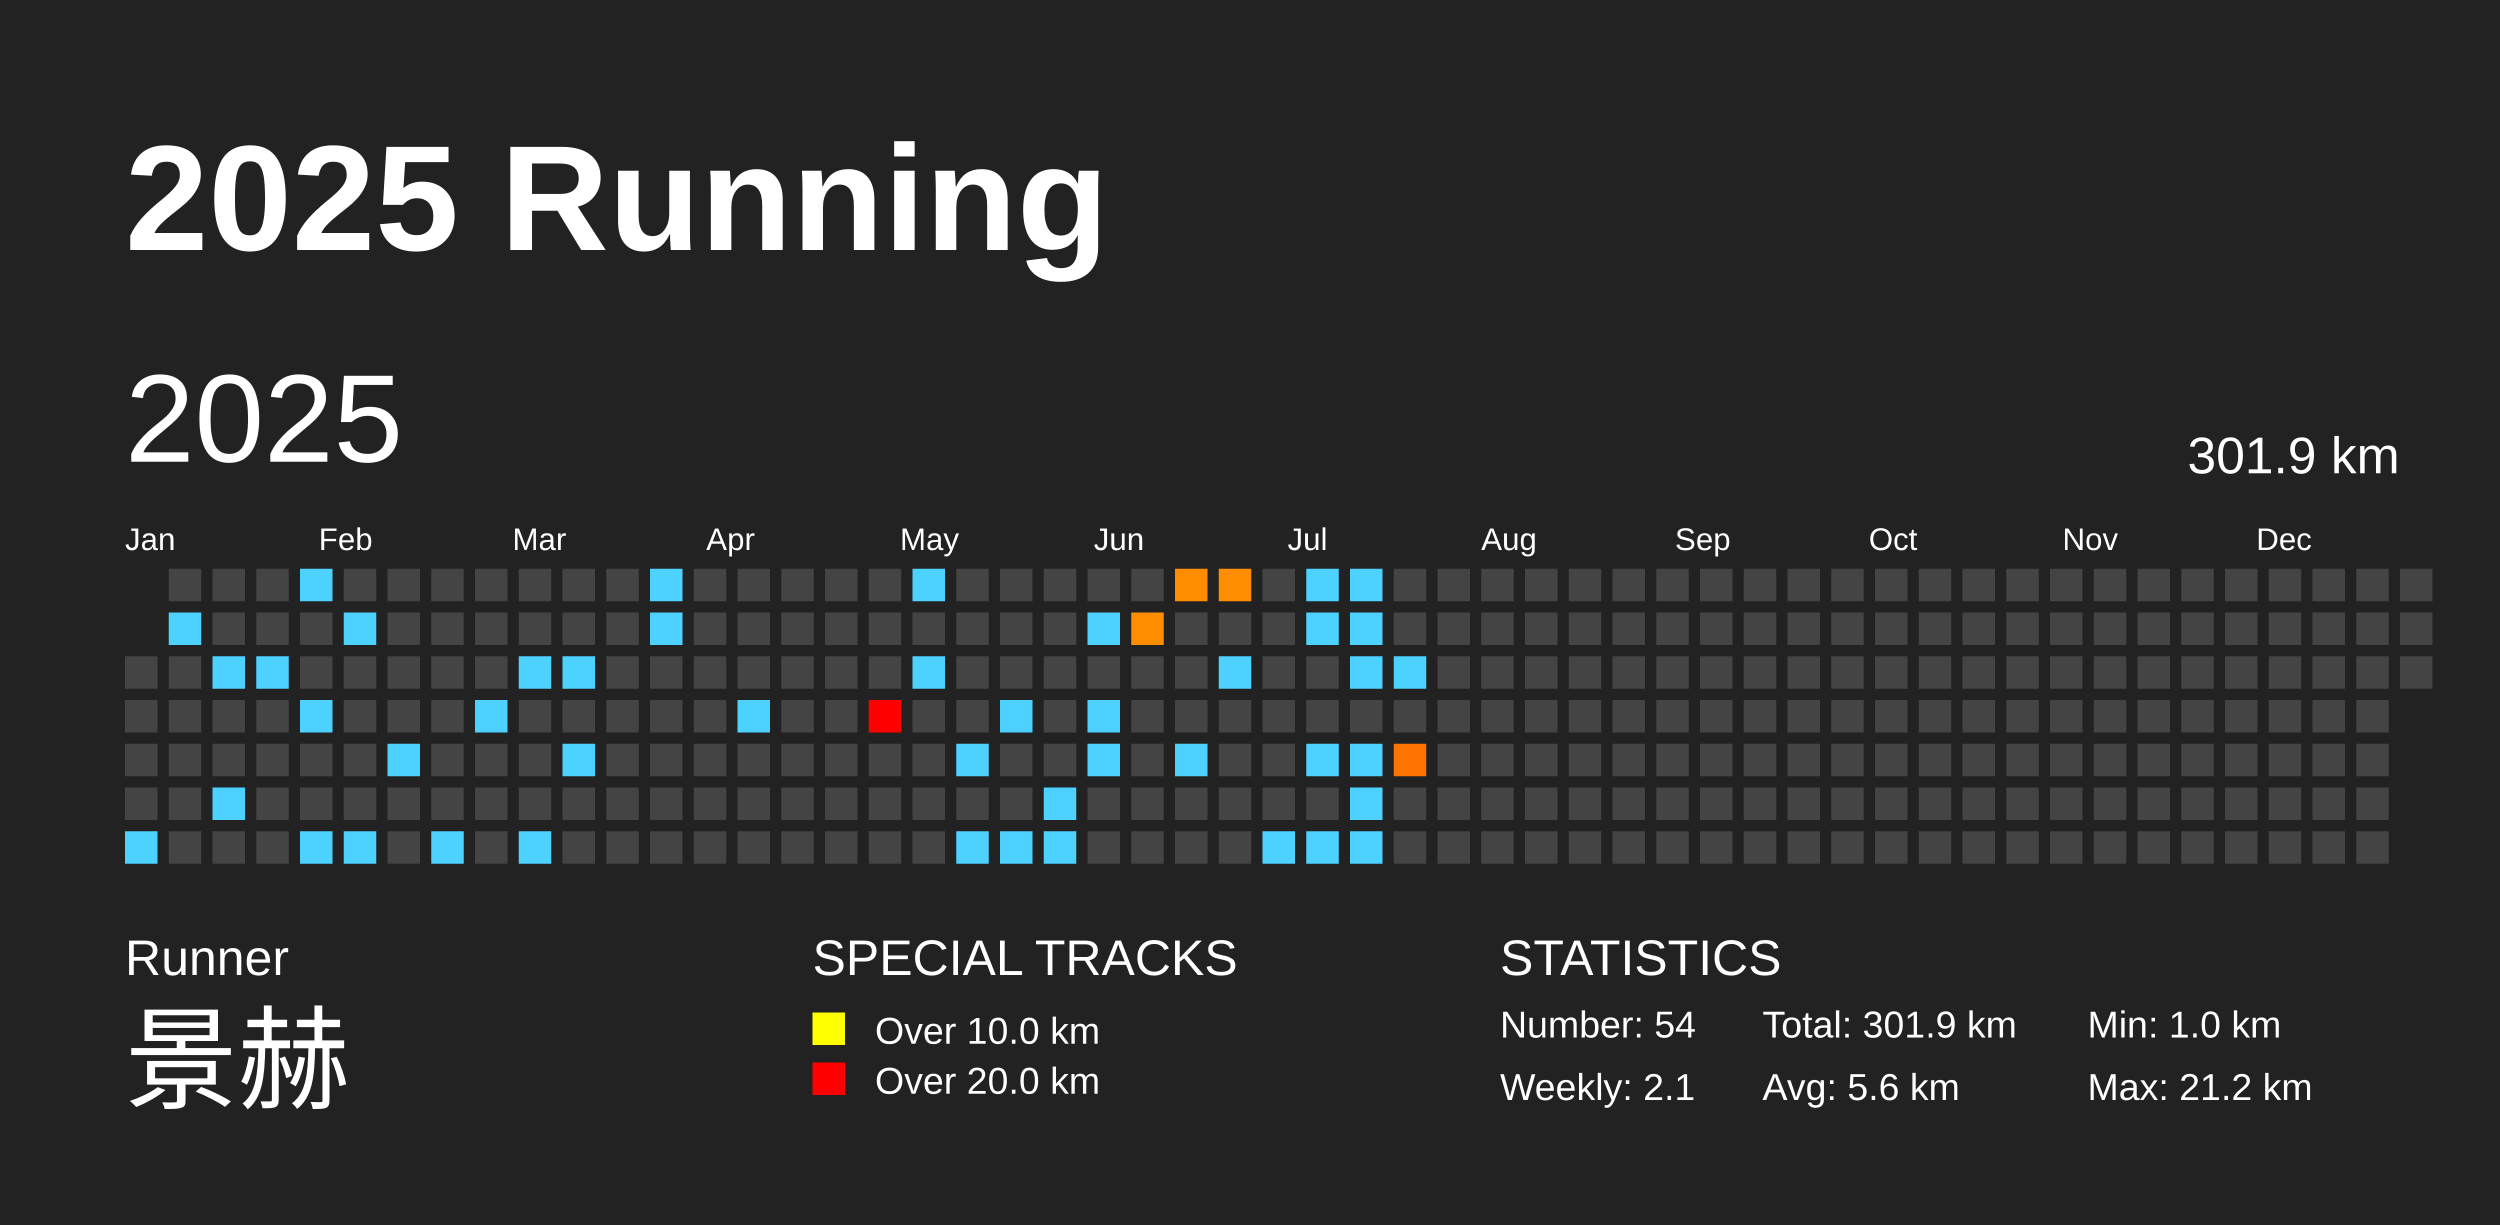
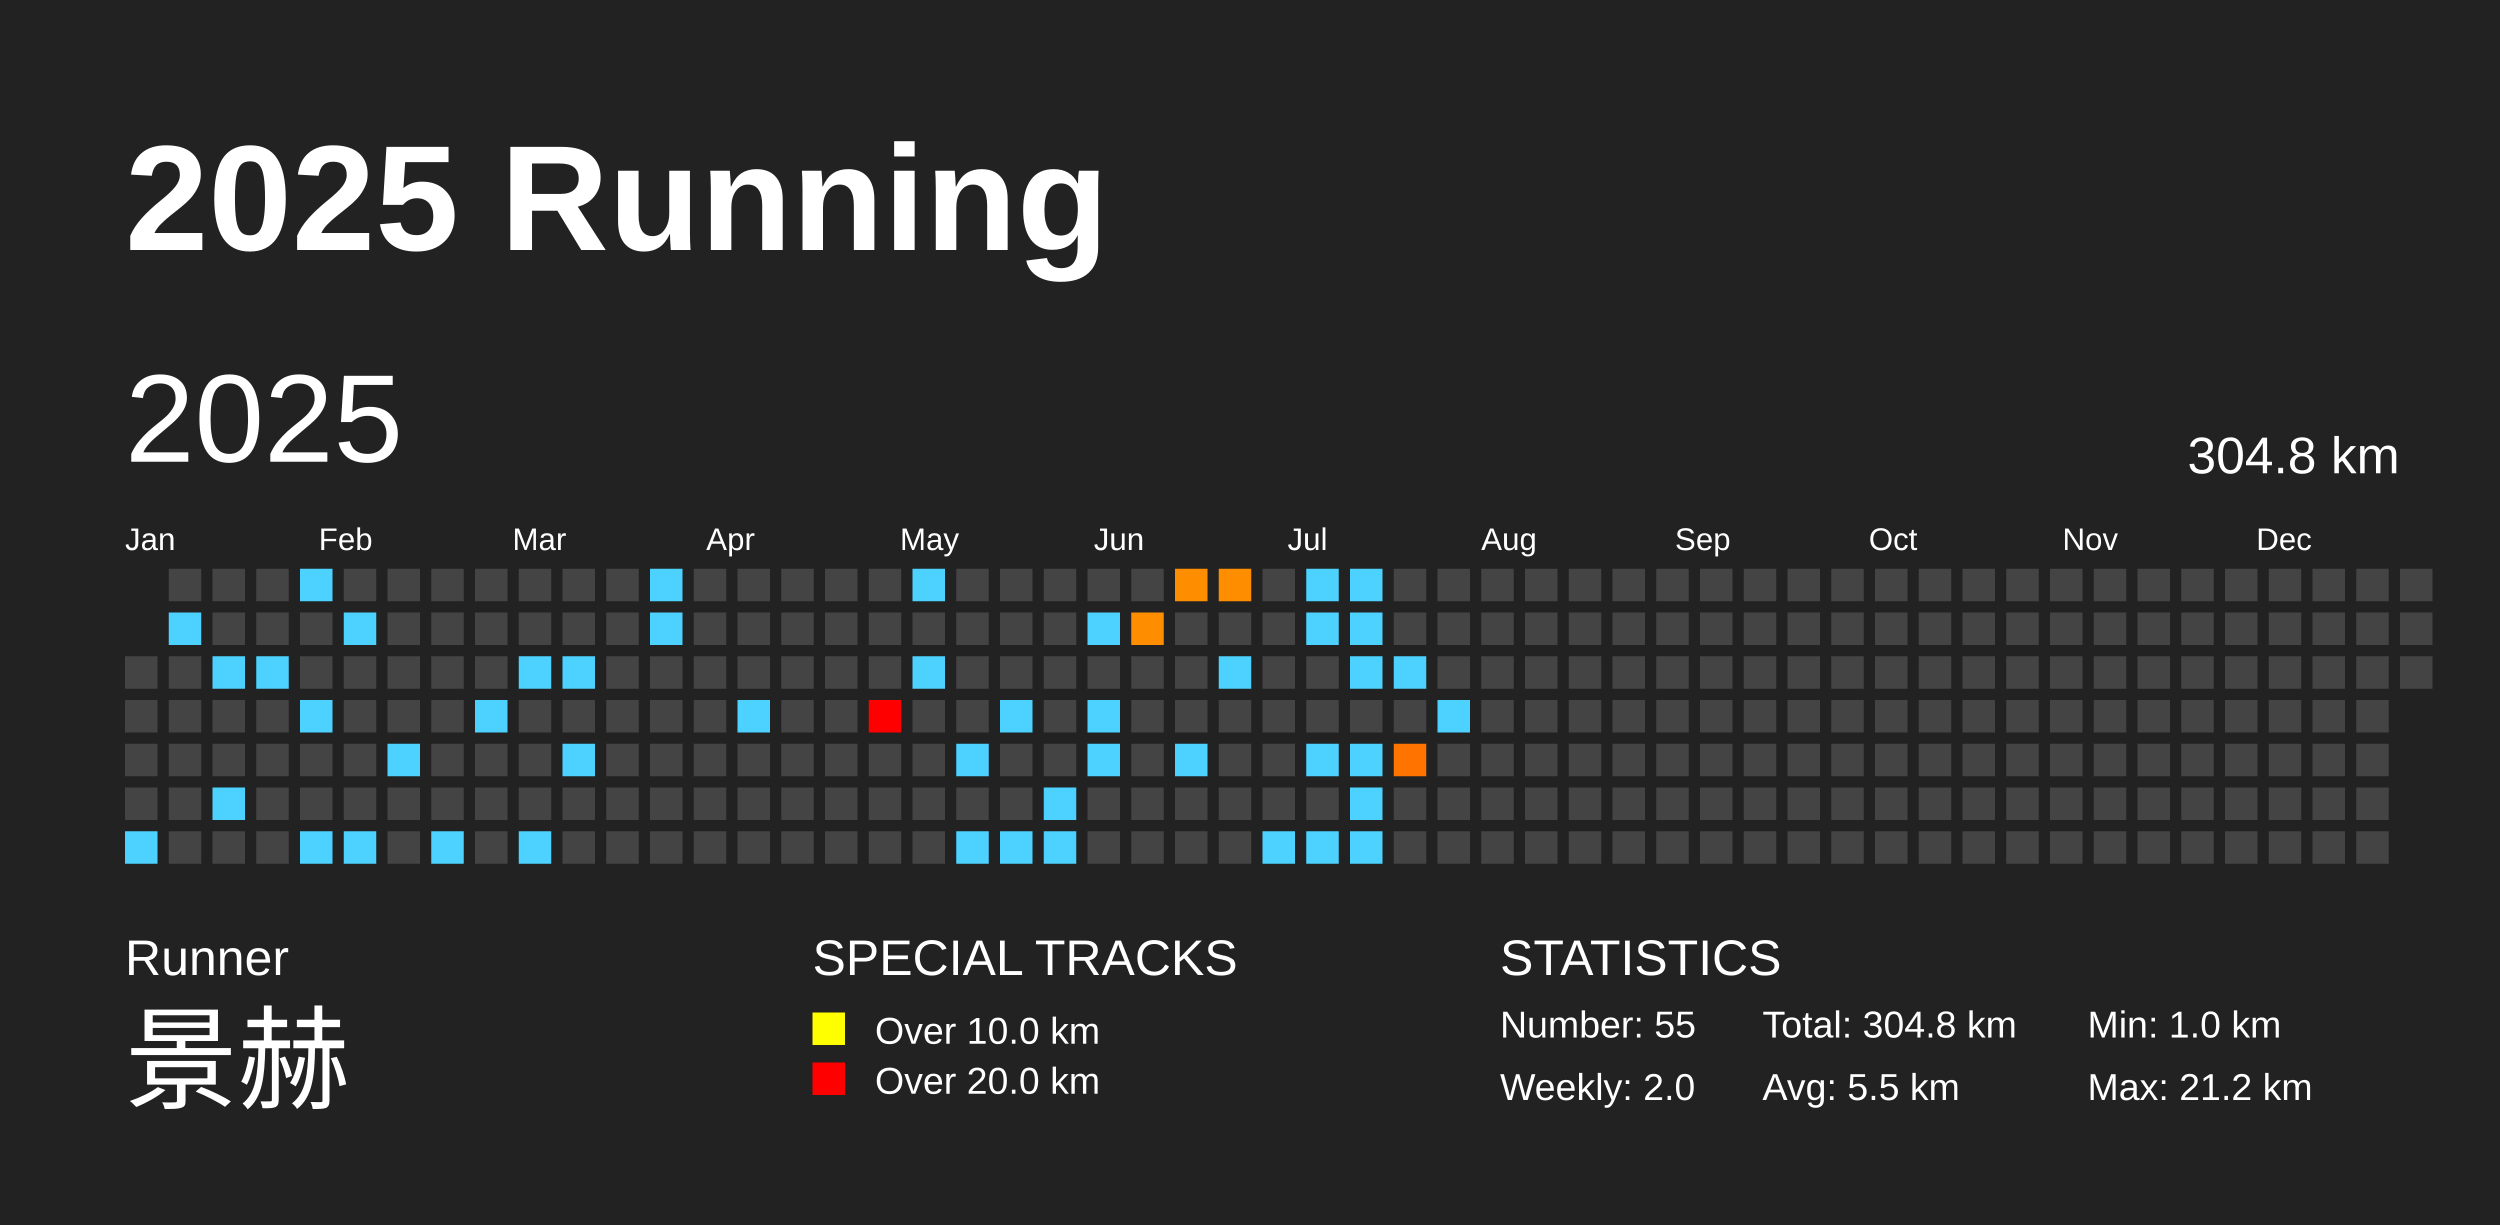
<svg xmlns="http://www.w3.org/2000/svg" baseProfile="full" height="98mm" version="1.1" viewBox="0,0,200,98" width="200mm">
  <defs />
  <rect fill="#222222" height="98" width="200" x="0" y="0" />
  <text fill="#FFFFFF" style="font-size:12px; font-family:Arial; font-weight:bold;" x="10" y="20">2025 Running</text>
  <text fill="#FFFFFF" style="font-size:4px; font-family:Arial" x="10" y="78">Runner</text>
  <text fill="#FFFFFF" style="font-size:9px; font-family:Arial" x="10" y="88">景赫</text>
  <text fill="#FFFFFF" style="font-size:4px; font-family:Arial" x="65" y="78">SPECIAL TRACKS</text>
  <rect fill="yellow" height="2.6" width="2.6" x="65" y="81" />
  <text fill="#FFFFFF" style="font-size:3px; font-family:Arial" x="70" y="83.5">Over 10.0 km</text>
  <rect fill="red" height="2.6" width="2.6" x="65" y="85" />
  <text fill="#FFFFFF" style="font-size:3px; font-family:Arial" x="70" y="87.5">Over 20.0 km</text>
  <text fill="#FFFFFF" style="font-size:4px; font-family:Arial" x="120" y="78">STATISTICS</text>
-   <text fill="#FFFFFF" style="font-size:3px; font-family:Arial" x="120" y="83">Number: 54</text>
-   <text fill="#FFFFFF" style="font-size:3px; font-family:Arial" x="120" y="88">Weekly: 2.1</text>
-   <text fill="#FFFFFF" style="font-size:3px; font-family:Arial" x="141" y="83">Total: 301.9 km</text>
-   <text fill="#FFFFFF" style="font-size:3px; font-family:Arial" x="141" y="88">Avg: 5.6 km</text>
+   <text fill="#FFFFFF" style="font-size:3px; font-family:Arial" x="120" y="83">Number: 55</text>
+   <text fill="#FFFFFF" style="font-size:3px; font-family:Arial" x="120" y="88">Weekly: 2.0</text>
+   <text fill="#FFFFFF" style="font-size:3px; font-family:Arial" x="141" y="83">Total: 304.8 km</text>
+   <text fill="#FFFFFF" style="font-size:3px; font-family:Arial" x="141" y="88">Avg: 5.5 km</text>
  <text fill="#FFFFFF" style="font-size:3px; font-family:Arial" x="167" y="83">Min: 1.0 km</text>
  <text fill="#FFFFFF" style="font-size:3px; font-family:Arial" x="167" y="88">Max: 21.2 km</text>
  <text dominant-baseline="hanging" fill="#FFFFFF" style="font-size:10.0px; font-family:Arial;" x="10" y="30">2025</text>
-   <text dominant-baseline="hanging" fill="#FFFFFF" style="font-size:4.125px; font-family:Arial;" x="175" y="35">301.9 km</text>
+   <text dominant-baseline="hanging" fill="#FFFFFF" style="font-size:4.125px; font-family:Arial;" x="175" y="35">304.8 km</text>
  <text fill="#FFFFFF" style="font-size:2.5px; font-family:Arial" x="10.0" y="44">Jan</text>
  <text fill="#FFFFFF" style="font-size:2.5px; font-family:Arial" x="25.5" y="44">Feb</text>
  <text fill="#FFFFFF" style="font-size:2.5px; font-family:Arial" x="41.0" y="44">Mar</text>
  <text fill="#FFFFFF" style="font-size:2.5px; font-family:Arial" x="56.5" y="44">Apr</text>
  <text fill="#FFFFFF" style="font-size:2.5px; font-family:Arial" x="72.0" y="44">May</text>
  <text fill="#FFFFFF" style="font-size:2.5px; font-family:Arial" x="87.5" y="44">Jun</text>
  <text fill="#FFFFFF" style="font-size:2.5px; font-family:Arial" x="103.0" y="44">Jul</text>
  <text fill="#FFFFFF" style="font-size:2.5px; font-family:Arial" x="118.5" y="44">Aug</text>
  <text fill="#FFFFFF" style="font-size:2.5px; font-family:Arial" x="134.0" y="44">Sep</text>
  <text fill="#FFFFFF" style="font-size:2.5px; font-family:Arial" x="149.5" y="44">Oct</text>
  <text fill="#FFFFFF" style="font-size:2.5px; font-family:Arial" x="165.0" y="44">Nov</text>
  <text fill="#FFFFFF" style="font-size:2.5px; font-family:Arial" x="180.5" y="44">Dec</text>
  <rect fill="#444444" height="2.6" width="2.6" x="10.0" y="52.5" />
  <rect fill="#444444" height="2.6" width="2.6" x="10.0" y="56.0" />
  <rect fill="#444444" height="2.6" width="2.6" x="10.0" y="59.5" />
  <rect fill="#444444" height="2.6" width="2.6" x="10.0" y="63.0" />
  <rect fill="#4dd2ff" height="2.6" width="2.6" x="10.0" y="66.5" />
  <rect fill="#444444" height="2.6" width="2.6" x="13.5" y="45.5" />
  <rect fill="#4dd2ff" height="2.6" width="2.6" x="13.5" y="49.0" />
  <rect fill="#444444" height="2.6" width="2.6" x="13.5" y="52.5" />
  <rect fill="#444444" height="2.6" width="2.6" x="13.5" y="56.0" />
  <rect fill="#444444" height="2.6" width="2.6" x="13.5" y="59.5" />
  <rect fill="#444444" height="2.6" width="2.6" x="13.5" y="63.0" />
  <rect fill="#444444" height="2.6" width="2.6" x="13.5" y="66.5" />
  <rect fill="#444444" height="2.6" width="2.6" x="17.0" y="45.5" />
  <rect fill="#444444" height="2.6" width="2.6" x="17.0" y="49.0" />
  <rect fill="#4dd2ff" height="2.6" width="2.6" x="17.0" y="52.5" />
  <rect fill="#444444" height="2.6" width="2.6" x="17.0" y="56.0" />
  <rect fill="#444444" height="2.6" width="2.6" x="17.0" y="59.5" />
  <rect fill="#4dd2ff" height="2.6" width="2.6" x="17.0" y="63.0" />
  <rect fill="#444444" height="2.6" width="2.6" x="17.0" y="66.5" />
  <rect fill="#444444" height="2.6" width="2.6" x="20.5" y="45.5" />
  <rect fill="#444444" height="2.6" width="2.6" x="20.5" y="49.0" />
  <rect fill="#4dd2ff" height="2.6" width="2.6" x="20.5" y="52.5" />
  <rect fill="#444444" height="2.6" width="2.6" x="20.5" y="56.0" />
  <rect fill="#444444" height="2.6" width="2.6" x="20.5" y="59.5" />
  <rect fill="#444444" height="2.6" width="2.6" x="20.5" y="63.0" />
  <rect fill="#444444" height="2.6" width="2.6" x="20.5" y="66.5" />
  <rect fill="#4dd2ff" height="2.6" width="2.6" x="24.0" y="45.5" />
  <rect fill="#444444" height="2.6" width="2.6" x="24.0" y="49.0" />
  <rect fill="#444444" height="2.6" width="2.6" x="24.0" y="52.5" />
  <rect fill="#4dd2ff" height="2.6" width="2.6" x="24.0" y="56.0" />
  <rect fill="#444444" height="2.6" width="2.6" x="24.0" y="59.5" />
  <rect fill="#444444" height="2.6" width="2.6" x="24.0" y="63.0" />
  <rect fill="#4dd2ff" height="2.6" width="2.6" x="24.0" y="66.5" />
  <rect fill="#444444" height="2.6" width="2.6" x="27.5" y="45.5" />
  <rect fill="#4dd2ff" height="2.6" width="2.6" x="27.5" y="49.0" />
  <rect fill="#444444" height="2.6" width="2.6" x="27.5" y="52.5" />
  <rect fill="#444444" height="2.6" width="2.6" x="27.5" y="56.0" />
  <rect fill="#444444" height="2.6" width="2.6" x="27.5" y="59.5" />
  <rect fill="#444444" height="2.6" width="2.6" x="27.5" y="63.0" />
  <rect fill="#4dd2ff" height="2.6" width="2.6" x="27.5" y="66.5" />
  <rect fill="#444444" height="2.6" width="2.6" x="31.0" y="45.5" />
  <rect fill="#444444" height="2.6" width="2.6" x="31.0" y="49.0" />
  <rect fill="#444444" height="2.6" width="2.6" x="31.0" y="52.5" />
  <rect fill="#444444" height="2.6" width="2.6" x="31.0" y="56.0" />
  <rect fill="#4dd2ff" height="2.6" width="2.6" x="31.0" y="59.5" />
  <rect fill="#444444" height="2.6" width="2.6" x="31.0" y="63.0" />
  <rect fill="#444444" height="2.6" width="2.6" x="31.0" y="66.5" />
  <rect fill="#444444" height="2.6" width="2.6" x="34.5" y="45.5" />
  <rect fill="#444444" height="2.6" width="2.6" x="34.5" y="49.0" />
  <rect fill="#444444" height="2.6" width="2.6" x="34.5" y="52.5" />
  <rect fill="#444444" height="2.6" width="2.6" x="34.5" y="56.0" />
  <rect fill="#444444" height="2.6" width="2.6" x="34.5" y="59.5" />
  <rect fill="#444444" height="2.6" width="2.6" x="34.5" y="63.0" />
  <rect fill="#4dd2ff" height="2.6" width="2.6" x="34.5" y="66.5" />
  <rect fill="#444444" height="2.6" width="2.6" x="38.0" y="45.5" />
  <rect fill="#444444" height="2.6" width="2.6" x="38.0" y="49.0" />
  <rect fill="#444444" height="2.6" width="2.6" x="38.0" y="52.5" />
  <rect fill="#4dd2ff" height="2.6" width="2.6" x="38.0" y="56.0" />
  <rect fill="#444444" height="2.6" width="2.6" x="38.0" y="59.5" />
  <rect fill="#444444" height="2.6" width="2.6" x="38.0" y="63.0" />
  <rect fill="#444444" height="2.6" width="2.6" x="38.0" y="66.5" />
  <rect fill="#444444" height="2.6" width="2.6" x="41.5" y="45.5" />
  <rect fill="#444444" height="2.6" width="2.6" x="41.5" y="49.0" />
  <rect fill="#4dd2ff" height="2.6" width="2.6" x="41.5" y="52.5" />
  <rect fill="#444444" height="2.6" width="2.6" x="41.5" y="56.0" />
  <rect fill="#444444" height="2.6" width="2.6" x="41.5" y="59.5" />
  <rect fill="#444444" height="2.6" width="2.6" x="41.5" y="63.0" />
  <rect fill="#4dd2ff" height="2.6" width="2.6" x="41.5" y="66.5" />
  <rect fill="#444444" height="2.6" width="2.6" x="45.0" y="45.5" />
  <rect fill="#444444" height="2.6" width="2.6" x="45.0" y="49.0" />
  <rect fill="#4dd2ff" height="2.6" width="2.6" x="45.0" y="52.5" />
  <rect fill="#444444" height="2.6" width="2.6" x="45.0" y="56.0" />
  <rect fill="#4dd2ff" height="2.6" width="2.6" x="45.0" y="59.5" />
  <rect fill="#444444" height="2.6" width="2.6" x="45.0" y="63.0" />
  <rect fill="#444444" height="2.6" width="2.6" x="45.0" y="66.5" />
  <rect fill="#444444" height="2.6" width="2.6" x="48.5" y="45.5" />
  <rect fill="#444444" height="2.6" width="2.6" x="48.5" y="49.0" />
  <rect fill="#444444" height="2.6" width="2.6" x="48.5" y="52.5" />
  <rect fill="#444444" height="2.6" width="2.6" x="48.5" y="56.0" />
  <rect fill="#444444" height="2.6" width="2.6" x="48.5" y="59.5" />
  <rect fill="#444444" height="2.6" width="2.6" x="48.5" y="63.0" />
  <rect fill="#444444" height="2.6" width="2.6" x="48.5" y="66.5" />
  <rect fill="#4dd2ff" height="2.6" width="2.6" x="52.0" y="45.5" />
  <rect fill="#4dd2ff" height="2.6" width="2.6" x="52.0" y="49.0" />
  <rect fill="#444444" height="2.6" width="2.6" x="52.0" y="52.5" />
  <rect fill="#444444" height="2.6" width="2.6" x="52.0" y="56.0" />
  <rect fill="#444444" height="2.6" width="2.6" x="52.0" y="59.5" />
  <rect fill="#444444" height="2.6" width="2.6" x="52.0" y="63.0" />
  <rect fill="#444444" height="2.6" width="2.6" x="52.0" y="66.5" />
  <rect fill="#444444" height="2.6" width="2.6" x="55.5" y="45.5" />
  <rect fill="#444444" height="2.6" width="2.6" x="55.5" y="49.0" />
  <rect fill="#444444" height="2.6" width="2.6" x="55.5" y="52.5" />
  <rect fill="#444444" height="2.6" width="2.6" x="55.5" y="56.0" />
  <rect fill="#444444" height="2.6" width="2.6" x="55.5" y="59.5" />
  <rect fill="#444444" height="2.6" width="2.6" x="55.5" y="63.0" />
  <rect fill="#444444" height="2.6" width="2.6" x="55.5" y="66.5" />
  <rect fill="#444444" height="2.6" width="2.6" x="59.0" y="45.5" />
  <rect fill="#444444" height="2.6" width="2.6" x="59.0" y="49.0" />
  <rect fill="#444444" height="2.6" width="2.6" x="59.0" y="52.5" />
  <rect fill="#4dd2ff" height="2.6" width="2.6" x="59.0" y="56.0" />
  <rect fill="#444444" height="2.6" width="2.6" x="59.0" y="59.5" />
  <rect fill="#444444" height="2.6" width="2.6" x="59.0" y="63.0" />
  <rect fill="#444444" height="2.6" width="2.6" x="59.0" y="66.5" />
  <rect fill="#444444" height="2.6" width="2.6" x="62.5" y="45.5" />
  <rect fill="#444444" height="2.6" width="2.6" x="62.5" y="49.0" />
  <rect fill="#444444" height="2.6" width="2.6" x="62.5" y="52.5" />
  <rect fill="#444444" height="2.6" width="2.6" x="62.5" y="56.0" />
  <rect fill="#444444" height="2.6" width="2.6" x="62.5" y="59.5" />
  <rect fill="#444444" height="2.6" width="2.6" x="62.5" y="63.0" />
  <rect fill="#444444" height="2.6" width="2.6" x="62.5" y="66.5" />
  <rect fill="#444444" height="2.6" width="2.6" x="66.0" y="45.5" />
  <rect fill="#444444" height="2.6" width="2.6" x="66.0" y="49.0" />
  <rect fill="#444444" height="2.6" width="2.6" x="66.0" y="52.5" />
  <rect fill="#444444" height="2.6" width="2.6" x="66.0" y="56.0" />
  <rect fill="#444444" height="2.6" width="2.6" x="66.0" y="59.5" />
  <rect fill="#444444" height="2.6" width="2.6" x="66.0" y="63.0" />
  <rect fill="#444444" height="2.6" width="2.6" x="66.0" y="66.5" />
  <rect fill="#444444" height="2.6" width="2.6" x="69.5" y="45.5" />
  <rect fill="#444444" height="2.6" width="2.6" x="69.5" y="49.0" />
  <rect fill="#444444" height="2.6" width="2.6" x="69.5" y="52.5" />
  <rect fill="red" height="2.6" width="2.6" x="69.5" y="56.0" />
  <rect fill="#444444" height="2.6" width="2.6" x="69.5" y="59.5" />
  <rect fill="#444444" height="2.6" width="2.6" x="69.5" y="63.0" />
  <rect fill="#444444" height="2.6" width="2.6" x="69.5" y="66.5" />
  <rect fill="#4dd2ff" height="2.6" width="2.6" x="73.0" y="45.5" />
  <rect fill="#444444" height="2.6" width="2.6" x="73.0" y="49.0" />
  <rect fill="#4dd2ff" height="2.6" width="2.6" x="73.0" y="52.5" />
  <rect fill="#444444" height="2.6" width="2.6" x="73.0" y="56.0" />
  <rect fill="#444444" height="2.6" width="2.6" x="73.0" y="59.5" />
  <rect fill="#444444" height="2.6" width="2.6" x="73.0" y="63.0" />
  <rect fill="#444444" height="2.6" width="2.6" x="73.0" y="66.5" />
  <rect fill="#444444" height="2.6" width="2.6" x="76.5" y="45.5" />
  <rect fill="#444444" height="2.6" width="2.6" x="76.5" y="49.0" />
  <rect fill="#444444" height="2.6" width="2.6" x="76.5" y="52.5" />
  <rect fill="#444444" height="2.6" width="2.6" x="76.5" y="56.0" />
  <rect fill="#4dd2ff" height="2.6" width="2.6" x="76.5" y="59.5" />
  <rect fill="#444444" height="2.6" width="2.6" x="76.5" y="63.0" />
  <rect fill="#4dd2ff" height="2.6" width="2.6" x="76.5" y="66.5" />
  <rect fill="#444444" height="2.6" width="2.6" x="80.0" y="45.5" />
  <rect fill="#444444" height="2.6" width="2.6" x="80.0" y="49.0" />
  <rect fill="#444444" height="2.6" width="2.6" x="80.0" y="52.5" />
  <rect fill="#4dd2ff" height="2.6" width="2.6" x="80.0" y="56.0" />
  <rect fill="#444444" height="2.6" width="2.6" x="80.0" y="59.5" />
  <rect fill="#444444" height="2.6" width="2.6" x="80.0" y="63.0" />
  <rect fill="#4dd2ff" height="2.6" width="2.6" x="80.0" y="66.5" />
  <rect fill="#444444" height="2.6" width="2.6" x="83.5" y="45.5" />
  <rect fill="#444444" height="2.6" width="2.6" x="83.5" y="49.0" />
  <rect fill="#444444" height="2.6" width="2.6" x="83.5" y="52.5" />
  <rect fill="#444444" height="2.6" width="2.6" x="83.5" y="56.0" />
  <rect fill="#444444" height="2.6" width="2.6" x="83.5" y="59.5" />
  <rect fill="#4dd2ff" height="2.6" width="2.6" x="83.5" y="63.0" />
  <rect fill="#4dd2ff" height="2.6" width="2.6" x="83.5" y="66.5" />
  <rect fill="#444444" height="2.6" width="2.6" x="87.0" y="45.5" />
  <rect fill="#4dd2ff" height="2.6" width="2.6" x="87.0" y="49.0" />
  <rect fill="#444444" height="2.6" width="2.6" x="87.0" y="52.5" />
  <rect fill="#4dd2ff" height="2.6" width="2.6" x="87.0" y="56.0" />
  <rect fill="#4dd2ff" height="2.6" width="2.6" x="87.0" y="59.5" />
  <rect fill="#444444" height="2.6" width="2.6" x="87.0" y="63.0" />
  <rect fill="#444444" height="2.6" width="2.6" x="87.0" y="66.5" />
  <rect fill="#444444" height="2.6" width="2.6" x="90.5" y="45.5" />
  <rect fill="#ff8d00" height="2.6" width="2.6" x="90.5" y="49.0" />
  <rect fill="#444444" height="2.6" width="2.6" x="90.5" y="52.5" />
  <rect fill="#444444" height="2.6" width="2.6" x="90.5" y="56.0" />
  <rect fill="#444444" height="2.6" width="2.6" x="90.5" y="59.5" />
  <rect fill="#444444" height="2.6" width="2.6" x="90.5" y="63.0" />
  <rect fill="#444444" height="2.6" width="2.6" x="90.5" y="66.5" />
  <rect fill="#ff8d00" height="2.6" width="2.6" x="94.0" y="45.5" />
  <rect fill="#444444" height="2.6" width="2.6" x="94.0" y="49.0" />
  <rect fill="#444444" height="2.6" width="2.6" x="94.0" y="52.5" />
  <rect fill="#444444" height="2.6" width="2.6" x="94.0" y="56.0" />
  <rect fill="#4dd2ff" height="2.6" width="2.6" x="94.0" y="59.5" />
  <rect fill="#444444" height="2.6" width="2.6" x="94.0" y="63.0" />
  <rect fill="#444444" height="2.6" width="2.6" x="94.0" y="66.5" />
  <rect fill="#ff8d00" height="2.6" width="2.6" x="97.5" y="45.5" />
  <rect fill="#444444" height="2.6" width="2.6" x="97.5" y="49.0" />
  <rect fill="#4dd2ff" height="2.6" width="2.6" x="97.5" y="52.5" />
  <rect fill="#444444" height="2.6" width="2.6" x="97.5" y="56.0" />
  <rect fill="#444444" height="2.6" width="2.6" x="97.5" y="59.5" />
  <rect fill="#444444" height="2.6" width="2.6" x="97.5" y="63.0" />
  <rect fill="#444444" height="2.6" width="2.6" x="97.5" y="66.5" />
  <rect fill="#444444" height="2.6" width="2.6" x="101.0" y="45.5" />
  <rect fill="#444444" height="2.6" width="2.6" x="101.0" y="49.0" />
  <rect fill="#444444" height="2.6" width="2.6" x="101.0" y="52.5" />
  <rect fill="#444444" height="2.6" width="2.6" x="101.0" y="56.0" />
  <rect fill="#444444" height="2.6" width="2.6" x="101.0" y="59.5" />
  <rect fill="#444444" height="2.6" width="2.6" x="101.0" y="63.0" />
  <rect fill="#4dd2ff" height="2.6" width="2.6" x="101.0" y="66.5" />
  <rect fill="#4dd2ff" height="2.6" width="2.6" x="104.5" y="45.5" />
  <rect fill="#4dd2ff" height="2.6" width="2.6" x="104.5" y="49.0" />
  <rect fill="#444444" height="2.6" width="2.6" x="104.5" y="52.5" />
  <rect fill="#444444" height="2.6" width="2.6" x="104.5" y="56.0" />
  <rect fill="#4dd2ff" height="2.6" width="2.6" x="104.5" y="59.5" />
  <rect fill="#444444" height="2.6" width="2.6" x="104.5" y="63.0" />
  <rect fill="#4dd2ff" height="2.6" width="2.6" x="104.5" y="66.5" />
  <rect fill="#4dd2ff" height="2.6" width="2.6" x="108.0" y="45.5" />
  <rect fill="#4dd2ff" height="2.6" width="2.6" x="108.0" y="49.0" />
  <rect fill="#4dd2ff" height="2.6" width="2.6" x="108.0" y="52.5" />
  <rect fill="#444444" height="2.6" width="2.6" x="108.0" y="56.0" />
  <rect fill="#4dd2ff" height="2.6" width="2.6" x="108.0" y="59.5" />
  <rect fill="#4dd2ff" height="2.6" width="2.6" x="108.0" y="63.0" />
  <rect fill="#4dd2ff" height="2.6" width="2.6" x="108.0" y="66.5" />
  <rect fill="#444444" height="2.6" width="2.6" x="111.5" y="45.5" />
  <rect fill="#444444" height="2.6" width="2.6" x="111.5" y="49.0" />
  <rect fill="#4dd2ff" height="2.6" width="2.6" x="111.5" y="52.5" />
  <rect fill="#444444" height="2.6" width="2.6" x="111.5" y="56.0" />
  <rect fill="#ff7400" height="2.6" width="2.6" x="111.5" y="59.5" />
  <rect fill="#444444" height="2.6" width="2.6" x="111.5" y="63.0" />
  <rect fill="#444444" height="2.6" width="2.6" x="111.5" y="66.5" />
  <rect fill="#444444" height="2.6" width="2.6" x="115.0" y="45.5" />
  <rect fill="#444444" height="2.6" width="2.6" x="115.0" y="49.0" />
  <rect fill="#444444" height="2.6" width="2.6" x="115.0" y="52.5" />
-   <rect fill="#444444" height="2.6" width="2.6" x="115.0" y="56.0" />
+   <rect fill="#4dd2ff" height="2.6" width="2.6" x="115.0" y="56.0" />
  <rect fill="#444444" height="2.6" width="2.6" x="115.0" y="59.5" />
  <rect fill="#444444" height="2.6" width="2.6" x="115.0" y="63.0" />
  <rect fill="#444444" height="2.6" width="2.6" x="115.0" y="66.5" />
  <rect fill="#444444" height="2.6" width="2.6" x="118.5" y="45.5" />
  <rect fill="#444444" height="2.6" width="2.6" x="118.5" y="49.0" />
  <rect fill="#444444" height="2.6" width="2.6" x="118.5" y="52.5" />
  <rect fill="#444444" height="2.6" width="2.6" x="118.5" y="56.0" />
  <rect fill="#444444" height="2.6" width="2.6" x="118.5" y="59.5" />
  <rect fill="#444444" height="2.6" width="2.6" x="118.5" y="63.0" />
  <rect fill="#444444" height="2.6" width="2.6" x="118.5" y="66.5" />
  <rect fill="#444444" height="2.6" width="2.6" x="122.0" y="45.5" />
  <rect fill="#444444" height="2.6" width="2.6" x="122.0" y="49.0" />
  <rect fill="#444444" height="2.6" width="2.6" x="122.0" y="52.5" />
  <rect fill="#444444" height="2.6" width="2.6" x="122.0" y="56.0" />
  <rect fill="#444444" height="2.6" width="2.6" x="122.0" y="59.5" />
  <rect fill="#444444" height="2.6" width="2.6" x="122.0" y="63.0" />
  <rect fill="#444444" height="2.6" width="2.6" x="122.0" y="66.5" />
  <rect fill="#444444" height="2.6" width="2.6" x="125.5" y="45.5" />
  <rect fill="#444444" height="2.6" width="2.6" x="125.5" y="49.0" />
  <rect fill="#444444" height="2.6" width="2.6" x="125.5" y="52.5" />
  <rect fill="#444444" height="2.6" width="2.6" x="125.5" y="56.0" />
  <rect fill="#444444" height="2.6" width="2.6" x="125.5" y="59.5" />
  <rect fill="#444444" height="2.6" width="2.6" x="125.5" y="63.0" />
  <rect fill="#444444" height="2.6" width="2.6" x="125.5" y="66.5" />
  <rect fill="#444444" height="2.6" width="2.6" x="129.0" y="45.5" />
  <rect fill="#444444" height="2.6" width="2.6" x="129.0" y="49.0" />
  <rect fill="#444444" height="2.6" width="2.6" x="129.0" y="52.5" />
  <rect fill="#444444" height="2.6" width="2.6" x="129.0" y="56.0" />
  <rect fill="#444444" height="2.6" width="2.6" x="129.0" y="59.5" />
  <rect fill="#444444" height="2.6" width="2.6" x="129.0" y="63.0" />
  <rect fill="#444444" height="2.6" width="2.6" x="129.0" y="66.5" />
  <rect fill="#444444" height="2.6" width="2.6" x="132.5" y="45.5" />
  <rect fill="#444444" height="2.6" width="2.6" x="132.5" y="49.0" />
  <rect fill="#444444" height="2.6" width="2.6" x="132.5" y="52.5" />
  <rect fill="#444444" height="2.6" width="2.6" x="132.5" y="56.0" />
  <rect fill="#444444" height="2.6" width="2.6" x="132.5" y="59.5" />
  <rect fill="#444444" height="2.6" width="2.6" x="132.5" y="63.0" />
  <rect fill="#444444" height="2.6" width="2.6" x="132.5" y="66.5" />
  <rect fill="#444444" height="2.6" width="2.6" x="136.0" y="45.5" />
  <rect fill="#444444" height="2.6" width="2.6" x="136.0" y="49.0" />
  <rect fill="#444444" height="2.6" width="2.6" x="136.0" y="52.5" />
  <rect fill="#444444" height="2.6" width="2.6" x="136.0" y="56.0" />
  <rect fill="#444444" height="2.6" width="2.6" x="136.0" y="59.5" />
  <rect fill="#444444" height="2.6" width="2.6" x="136.0" y="63.0" />
  <rect fill="#444444" height="2.6" width="2.6" x="136.0" y="66.5" />
  <rect fill="#444444" height="2.6" width="2.6" x="139.5" y="45.5" />
  <rect fill="#444444" height="2.6" width="2.6" x="139.5" y="49.0" />
  <rect fill="#444444" height="2.6" width="2.6" x="139.5" y="52.5" />
  <rect fill="#444444" height="2.6" width="2.6" x="139.5" y="56.0" />
  <rect fill="#444444" height="2.6" width="2.6" x="139.5" y="59.5" />
  <rect fill="#444444" height="2.6" width="2.6" x="139.5" y="63.0" />
  <rect fill="#444444" height="2.6" width="2.6" x="139.5" y="66.5" />
  <rect fill="#444444" height="2.6" width="2.6" x="143.0" y="45.5" />
  <rect fill="#444444" height="2.6" width="2.6" x="143.0" y="49.0" />
  <rect fill="#444444" height="2.6" width="2.6" x="143.0" y="52.5" />
  <rect fill="#444444" height="2.6" width="2.6" x="143.0" y="56.0" />
  <rect fill="#444444" height="2.6" width="2.6" x="143.0" y="59.5" />
  <rect fill="#444444" height="2.6" width="2.6" x="143.0" y="63.0" />
  <rect fill="#444444" height="2.6" width="2.6" x="143.0" y="66.5" />
  <rect fill="#444444" height="2.6" width="2.6" x="146.5" y="45.5" />
  <rect fill="#444444" height="2.6" width="2.6" x="146.5" y="49.0" />
  <rect fill="#444444" height="2.6" width="2.6" x="146.5" y="52.5" />
  <rect fill="#444444" height="2.6" width="2.6" x="146.5" y="56.0" />
  <rect fill="#444444" height="2.6" width="2.6" x="146.5" y="59.5" />
  <rect fill="#444444" height="2.6" width="2.6" x="146.5" y="63.0" />
  <rect fill="#444444" height="2.6" width="2.6" x="146.5" y="66.5" />
  <rect fill="#444444" height="2.6" width="2.6" x="150.0" y="45.5" />
  <rect fill="#444444" height="2.6" width="2.6" x="150.0" y="49.0" />
  <rect fill="#444444" height="2.6" width="2.6" x="150.0" y="52.5" />
  <rect fill="#444444" height="2.6" width="2.6" x="150.0" y="56.0" />
  <rect fill="#444444" height="2.6" width="2.6" x="150.0" y="59.5" />
  <rect fill="#444444" height="2.6" width="2.6" x="150.0" y="63.0" />
  <rect fill="#444444" height="2.6" width="2.6" x="150.0" y="66.5" />
  <rect fill="#444444" height="2.6" width="2.6" x="153.5" y="45.5" />
  <rect fill="#444444" height="2.6" width="2.6" x="153.5" y="49.0" />
  <rect fill="#444444" height="2.6" width="2.6" x="153.5" y="52.5" />
  <rect fill="#444444" height="2.6" width="2.6" x="153.5" y="56.0" />
  <rect fill="#444444" height="2.6" width="2.6" x="153.5" y="59.5" />
  <rect fill="#444444" height="2.6" width="2.6" x="153.5" y="63.0" />
  <rect fill="#444444" height="2.6" width="2.6" x="153.5" y="66.5" />
  <rect fill="#444444" height="2.6" width="2.6" x="157.0" y="45.5" />
  <rect fill="#444444" height="2.6" width="2.6" x="157.0" y="49.0" />
  <rect fill="#444444" height="2.6" width="2.6" x="157.0" y="52.5" />
  <rect fill="#444444" height="2.6" width="2.6" x="157.0" y="56.0" />
  <rect fill="#444444" height="2.6" width="2.6" x="157.0" y="59.5" />
  <rect fill="#444444" height="2.6" width="2.6" x="157.0" y="63.0" />
  <rect fill="#444444" height="2.6" width="2.6" x="157.0" y="66.5" />
  <rect fill="#444444" height="2.6" width="2.6" x="160.5" y="45.5" />
  <rect fill="#444444" height="2.6" width="2.6" x="160.5" y="49.0" />
  <rect fill="#444444" height="2.6" width="2.6" x="160.5" y="52.5" />
  <rect fill="#444444" height="2.6" width="2.6" x="160.5" y="56.0" />
  <rect fill="#444444" height="2.6" width="2.6" x="160.5" y="59.5" />
  <rect fill="#444444" height="2.6" width="2.6" x="160.5" y="63.0" />
  <rect fill="#444444" height="2.6" width="2.6" x="160.5" y="66.5" />
  <rect fill="#444444" height="2.6" width="2.6" x="164.0" y="45.5" />
  <rect fill="#444444" height="2.6" width="2.6" x="164.0" y="49.0" />
  <rect fill="#444444" height="2.6" width="2.6" x="164.0" y="52.5" />
  <rect fill="#444444" height="2.6" width="2.6" x="164.0" y="56.0" />
  <rect fill="#444444" height="2.6" width="2.6" x="164.0" y="59.5" />
  <rect fill="#444444" height="2.6" width="2.6" x="164.0" y="63.0" />
  <rect fill="#444444" height="2.6" width="2.6" x="164.0" y="66.5" />
  <rect fill="#444444" height="2.6" width="2.6" x="167.5" y="45.5" />
  <rect fill="#444444" height="2.6" width="2.6" x="167.5" y="49.0" />
  <rect fill="#444444" height="2.6" width="2.6" x="167.5" y="52.5" />
  <rect fill="#444444" height="2.6" width="2.6" x="167.5" y="56.0" />
  <rect fill="#444444" height="2.6" width="2.6" x="167.5" y="59.5" />
  <rect fill="#444444" height="2.6" width="2.6" x="167.5" y="63.0" />
  <rect fill="#444444" height="2.6" width="2.6" x="167.5" y="66.5" />
  <rect fill="#444444" height="2.6" width="2.6" x="171.0" y="45.5" />
  <rect fill="#444444" height="2.6" width="2.6" x="171.0" y="49.0" />
  <rect fill="#444444" height="2.6" width="2.6" x="171.0" y="52.5" />
  <rect fill="#444444" height="2.6" width="2.6" x="171.0" y="56.0" />
  <rect fill="#444444" height="2.6" width="2.6" x="171.0" y="59.5" />
  <rect fill="#444444" height="2.6" width="2.6" x="171.0" y="63.0" />
  <rect fill="#444444" height="2.6" width="2.6" x="171.0" y="66.5" />
  <rect fill="#444444" height="2.6" width="2.6" x="174.5" y="45.5" />
  <rect fill="#444444" height="2.6" width="2.6" x="174.5" y="49.0" />
  <rect fill="#444444" height="2.6" width="2.6" x="174.5" y="52.5" />
  <rect fill="#444444" height="2.6" width="2.6" x="174.5" y="56.0" />
  <rect fill="#444444" height="2.6" width="2.6" x="174.5" y="59.5" />
  <rect fill="#444444" height="2.6" width="2.6" x="174.5" y="63.0" />
  <rect fill="#444444" height="2.6" width="2.6" x="174.5" y="66.5" />
  <rect fill="#444444" height="2.6" width="2.6" x="178.0" y="45.5" />
  <rect fill="#444444" height="2.6" width="2.6" x="178.0" y="49.0" />
  <rect fill="#444444" height="2.6" width="2.6" x="178.0" y="52.5" />
  <rect fill="#444444" height="2.6" width="2.6" x="178.0" y="56.0" />
  <rect fill="#444444" height="2.6" width="2.6" x="178.0" y="59.5" />
  <rect fill="#444444" height="2.6" width="2.6" x="178.0" y="63.0" />
  <rect fill="#444444" height="2.6" width="2.6" x="178.0" y="66.5" />
  <rect fill="#444444" height="2.6" width="2.6" x="181.5" y="45.5" />
  <rect fill="#444444" height="2.6" width="2.6" x="181.5" y="49.0" />
  <rect fill="#444444" height="2.6" width="2.6" x="181.5" y="52.5" />
  <rect fill="#444444" height="2.6" width="2.6" x="181.5" y="56.0" />
  <rect fill="#444444" height="2.6" width="2.6" x="181.5" y="59.5" />
  <rect fill="#444444" height="2.6" width="2.6" x="181.5" y="63.0" />
  <rect fill="#444444" height="2.6" width="2.6" x="181.5" y="66.5" />
  <rect fill="#444444" height="2.6" width="2.6" x="185.0" y="45.5" />
  <rect fill="#444444" height="2.6" width="2.6" x="185.0" y="49.0" />
  <rect fill="#444444" height="2.6" width="2.6" x="185.0" y="52.5" />
  <rect fill="#444444" height="2.6" width="2.6" x="185.0" y="56.0" />
  <rect fill="#444444" height="2.6" width="2.6" x="185.0" y="59.5" />
  <rect fill="#444444" height="2.6" width="2.6" x="185.0" y="63.0" />
  <rect fill="#444444" height="2.6" width="2.6" x="185.0" y="66.5" />
  <rect fill="#444444" height="2.6" width="2.6" x="188.5" y="45.5" />
  <rect fill="#444444" height="2.6" width="2.6" x="188.5" y="49.0" />
  <rect fill="#444444" height="2.6" width="2.6" x="188.5" y="52.5" />
  <rect fill="#444444" height="2.6" width="2.6" x="188.5" y="56.0" />
  <rect fill="#444444" height="2.6" width="2.6" x="188.5" y="59.5" />
  <rect fill="#444444" height="2.6" width="2.6" x="188.5" y="63.0" />
  <rect fill="#444444" height="2.6" width="2.6" x="188.5" y="66.5" />
  <rect fill="#444444" height="2.6" width="2.6" x="192.0" y="45.5" />
  <rect fill="#444444" height="2.6" width="2.6" x="192.0" y="49.0" />
  <rect fill="#444444" height="2.6" width="2.6" x="192.0" y="52.5" />
</svg>
